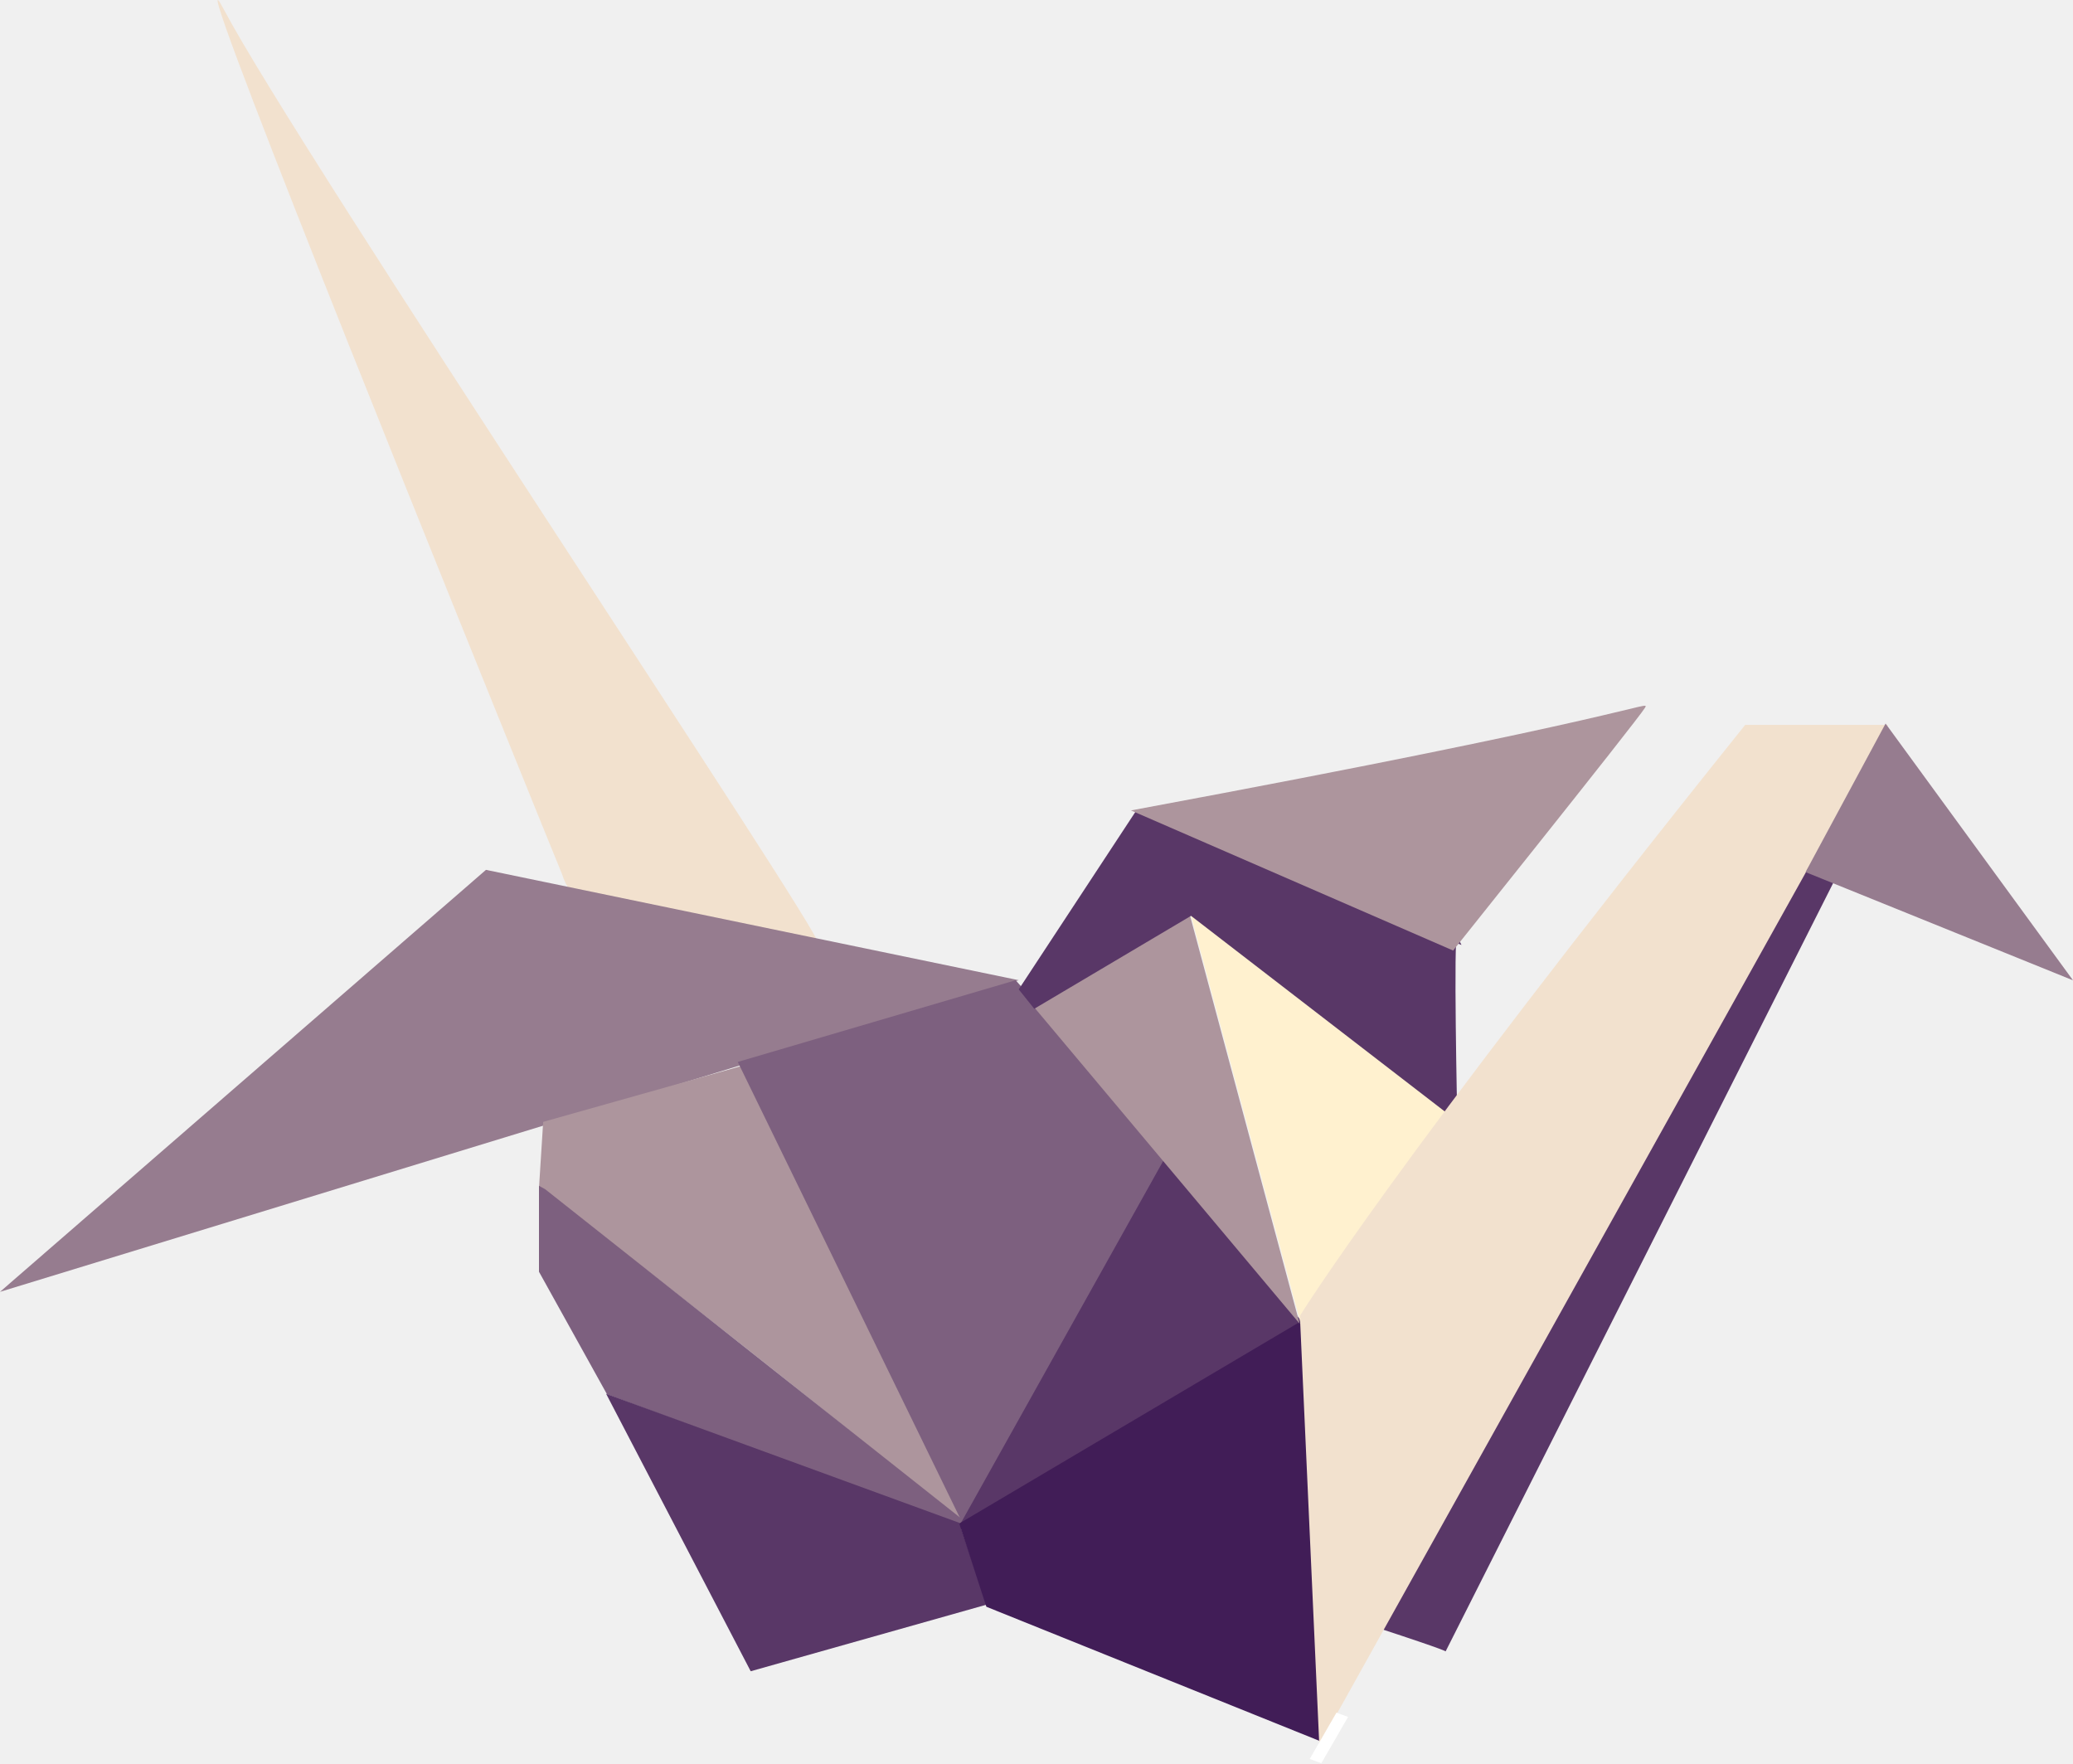
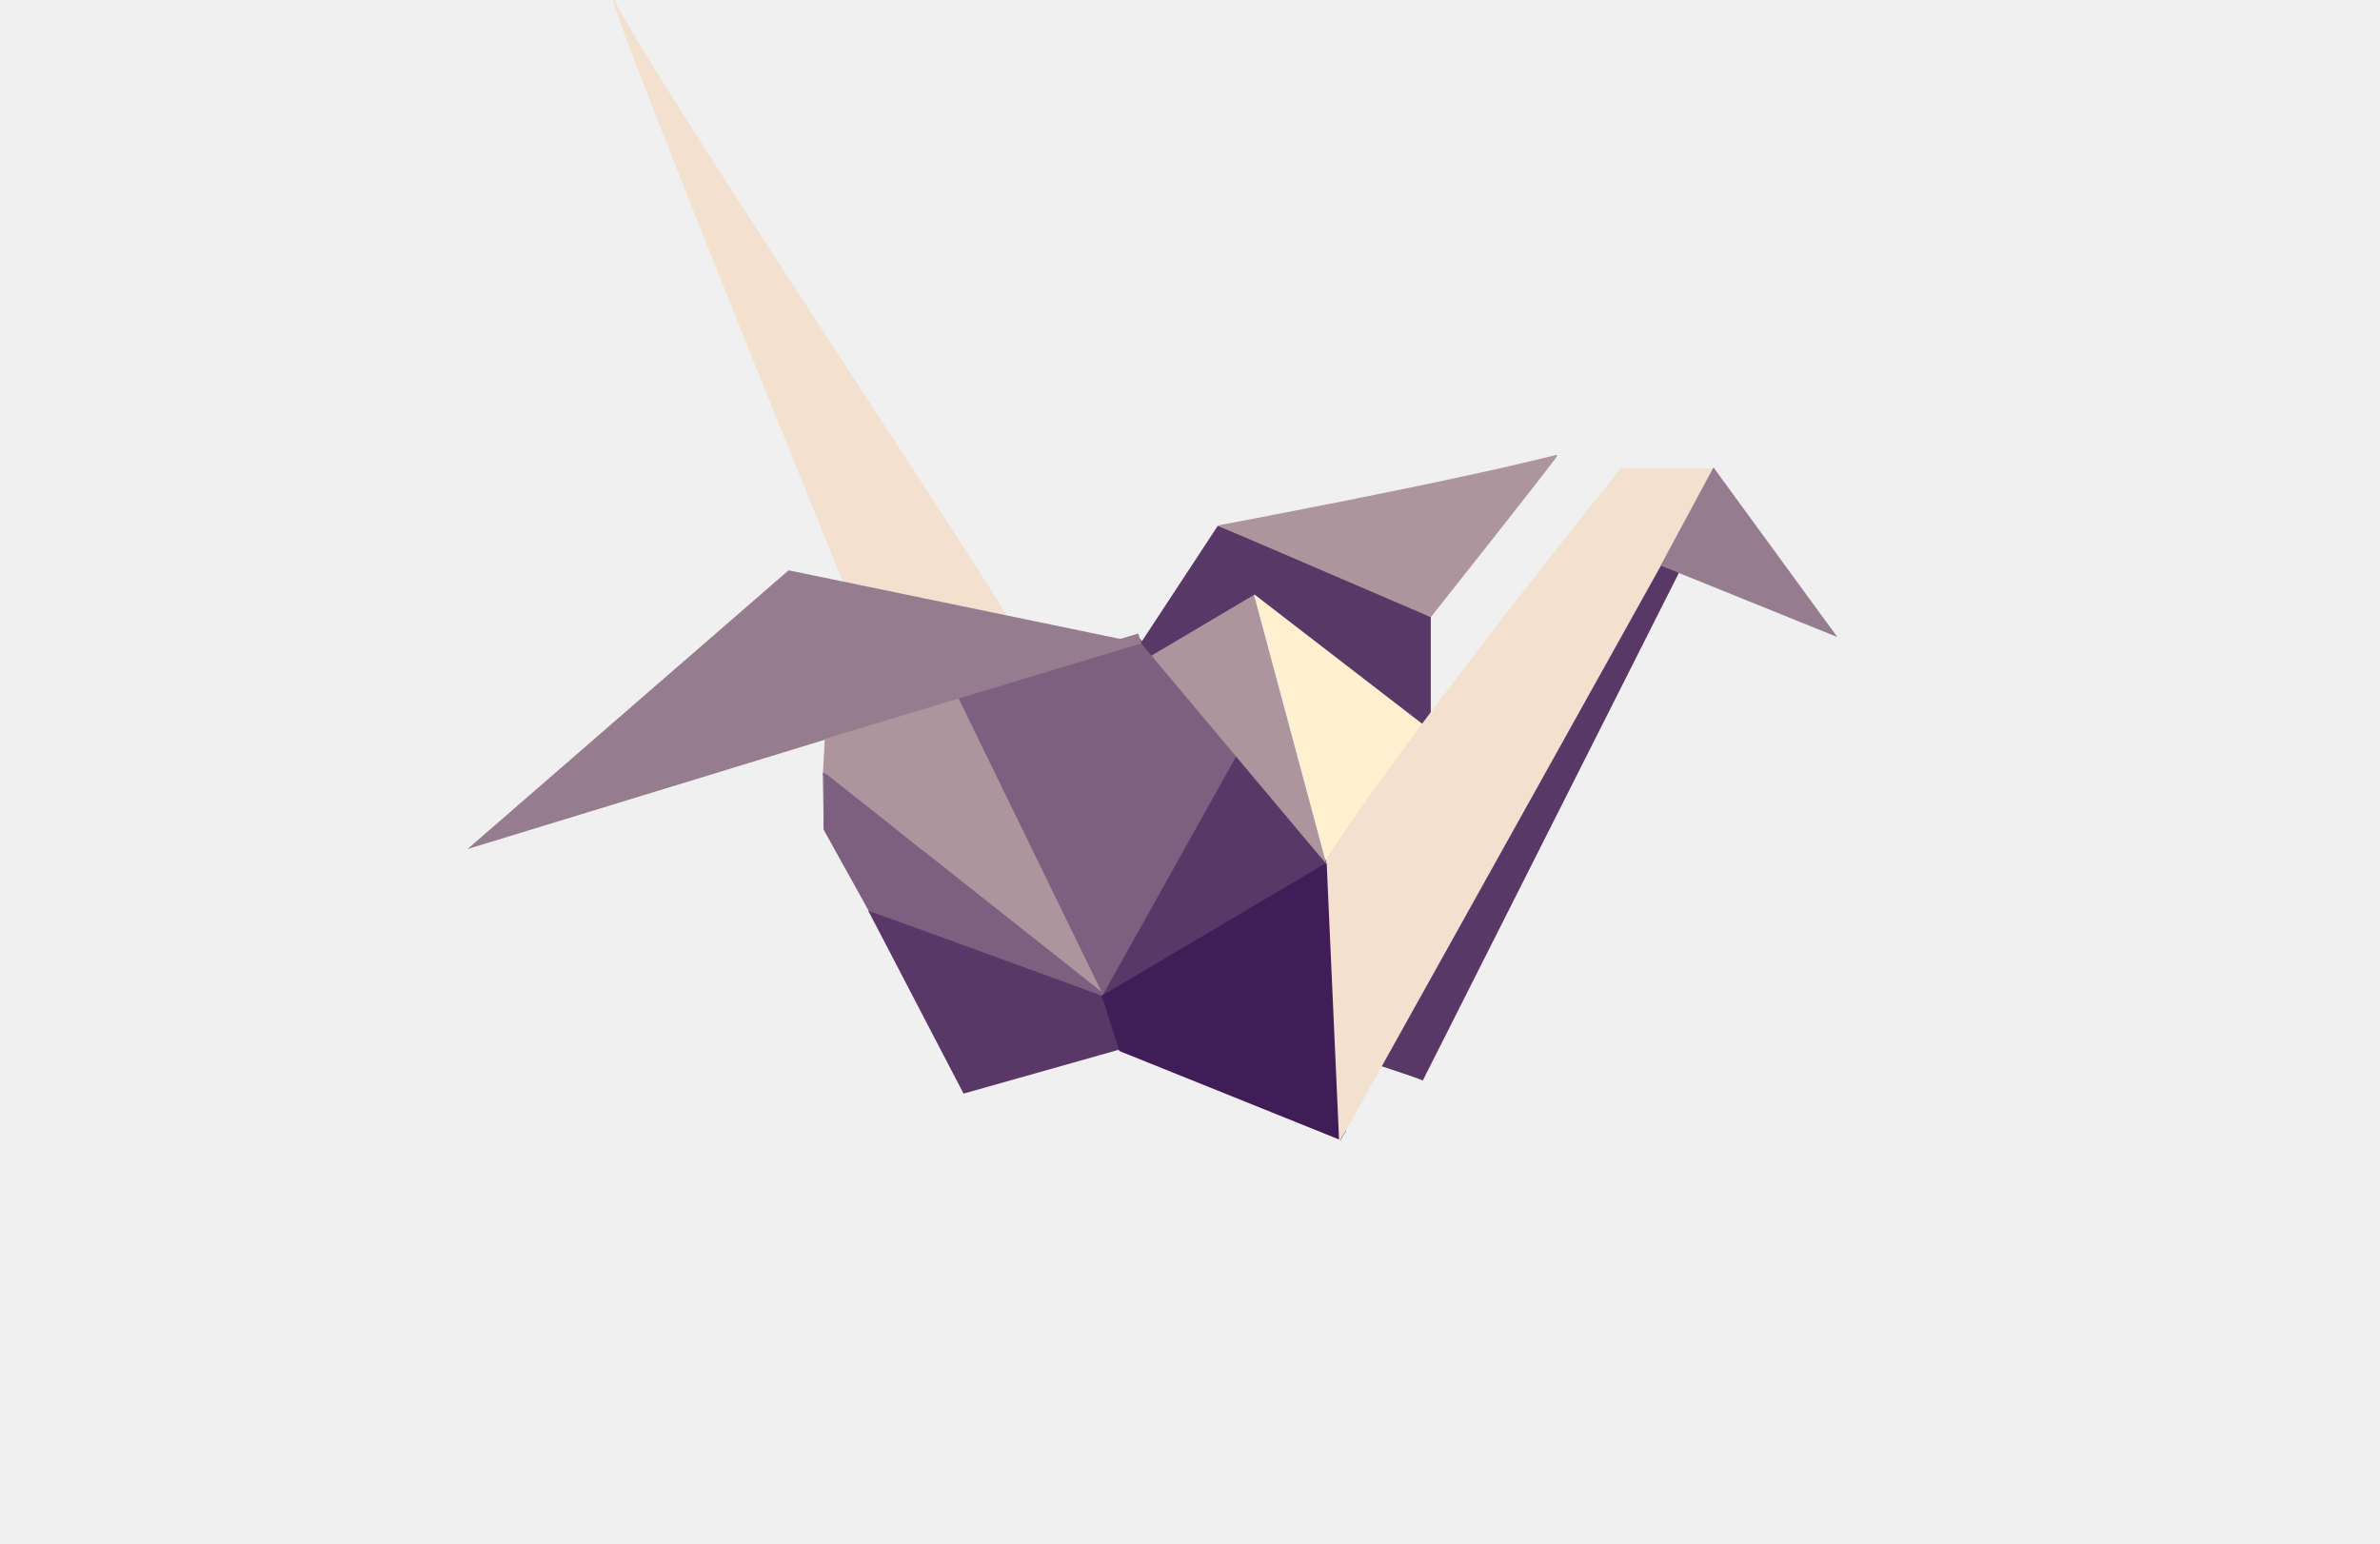
- <svg xmlns="http://www.w3.org/2000/svg" id="Layer_1" data-name="Layer 1" viewBox="0 0 498.16 423.65">
+ <svg xmlns="http://www.w3.org/2000/svg" id="Layer_1" data-name="Layer 1" viewBox="0 0 865.5 561.53">
  <defs>
-     <style>.cls-1,.cls-12{fill:#967c8f;}.cls-2{fill:#f2e1ce;}.cls-10,.cls-12,.cls-2,.cls-3,.cls-4,.cls-6,.cls-7,.cls-8{isolation:isolate;}.cls-4{fill:#ad959d;}.cls-5,.cls-6{fill:#7d607f;}.cls-11,.cls-7{fill:#593767;}.cls-8,.cls-9{fill:#411d57;}.cls-10{fill:#fff1cf;}.cls-13{fill:#fff;}</style>
+     <style>.cls-1{fill:#f2e1ce;}.cls-2{fill:#967c8f;}.cls-3{fill:#ad959d;}.cls-4{fill:#7d607f;}.cls-5{fill:#593767;}.cls-6{fill:#411d57;}.cls-7{fill:#fff1cf;}</style>
  </defs>
-   <path class="cls-1" d="M372.8,355.88" transform="translate(-195.55 -101.28)" />
-   <path class="cls-2" d="M332.73,315.58c10.89,14.85,52.55,10.83,55.86,11.51l.56.12,2.91.6c1.9-1.18-124.37-189.61-142.72-224.25-.33-.63-1.25-2.37-1.46-2.28-2,.83,59,151.49,78.33,199.22,1.46,3.59,3,7.35,3,7.35l1.39,3.42A14.58,14.58,0,0,0,332.73,315.58Z" transform="translate(-195.55 -101.28)" />
-   <g class="cls-3">
-     <path class="cls-1" d="M440.35,336.79l-64.08,19.6L195.55,411.67,312.33,310.28Z" transform="translate(-195.55 -101.28)" />
-   </g>
-   <path class="cls-4" d="M375.16,357l-49.08,13.83h0l-1,15.8h0c.45-.21,94.19,72.71,101.33,81.07.21.25.74.88,1,.77C429.18,467.57,405,417.39,375.16,357Z" transform="translate(-195.55 -101.28)" />
-   <path class="cls-5" d="M372.84,356.43c.53,1.09,53.39,109.56,53.4,109.57l.43.88c.78,1.62.78,1.62.79,1.62,1.56.76,34.18-62.25,47.39-87.26l1.58-3L439.62,336.8Z" transform="translate(-195.55 -101.28)" />
-   <polyline class="cls-6" points="129.52 284.91 131.03 285.75 235.25 368.22 145.87 335.01 129.52 305.56" />
-   <polygon class="cls-7" points="145.66 334.89 180.4 401.55 237.08 385.55 230.53 365.89 145.66 334.89" />
-   <polygon class="cls-7" points="280.24 277.67 229.63 368.22 314.32 319.33 280.24 277.67" />
-   <polygon class="cls-8" points="313.32 317.05 319.84 419.39 237.03 386.05 230.51 366.05 313.32 317.05" />
-   <path class="cls-9" d="M426.67,468.33" transform="translate(-195.55 -101.28)" />
-   <polygon class="cls-4" points="247.99 241.39 285.99 220.05 312.32 318.05 247.99 241.39" />
-   <path class="cls-10" d="M550.25,369.59l-42.11,49.74-26.76-99.48" transform="translate(-195.55 -101.28)" />
-   <path class="cls-7" d="M468.43,296.3,440.36,339l3.73,4.66,37.67-22.33,64,49.33s-1-46.33,0-44.33l1,2" transform="translate(-195.55 -101.28)" />
-   <path class="cls-4" d="M467.33,296C589.73,273.28,592,269.31,590.88,271.3c-1.68,2.88-51.6,65.15-46.12,58.37Z" transform="translate(-195.55 -101.28)" />
-   <path class="cls-11" d="M636.27,313.07l-6.67-3.67-103,183c17.34,5.67,16.34,5.67,16.34,5.67Z" transform="translate(-195.55 -101.28)" />
-   <path class="cls-2" d="M514.36,517.45h0l134.9-242H614.93c-85,106-107,142-107,142l4.66,103.11.66-1.17A4.78,4.78,0,0,1,514.36,517.45Z" transform="translate(-195.55 -101.28)" />
-   <path class="cls-12" d="M648.67,275.13l-19.23,35.69h0l64.27,26Z" transform="translate(-195.55 -101.28)" />
-   <path class="cls-1" d="M640.67,315" transform="translate(-195.55 -101.28)" />
-   <polygon class="cls-13" points="323.95 412.53 321.16 411.5 314.74 422.62 317.53 423.65 323.95 412.53" />
+   <path class="cls-1" d="M308,214.31c10.88,14.84,52.55,10.82,55.86,11.51l.56.11c2.9.6,2.9.61,2.91.6C369.21,225.35,242.94,36.92,224.6,2.28c-.33-.62-1.25-2.37-1.47-2.28-2,.83,59,151.49,78.34,199.22l3,7.35c0,.12,1.34,3.31,1.38,3.42A15.16,15.16,0,0,0,308,214.31Z" />
+   <path class="cls-2" d="M414.8,233.9l-64.08,19.6L170,308.8,286.78,207.41Z" />
+   <rect class="cls-3" x="365.35" y="293.41" width="3.88" height="80.83" transform="translate(-123.53 407.55) rotate(-50.81)" />
+   <path class="cls-3" d="M349.1,251.61l-49,14.29h0l-.87,15.81h0c.45-.22,94.85,71.84,102.07,80.14.21.25.75.87,1,.76C404.13,361.65,379.51,311.7,349.1,251.61Z" />
+   <path class="cls-4" d="M347.29,251.33c.53,1.09,53.39,109.56,53.4,109.57l.43.88c.78,1.62.78,1.62.79,1.62,1.56.76,34.18-62.25,47.39-87.26l1.58-3L414.07,231.7Z" />
+   <polyline class="cls-4" points="299.52 281.09 301.03 281.93 405.25 364.4 315.87 331.19 299.52 301.74" />
+   <polygon class="cls-5" points="315.66 331.07 350.4 397.73 407.08 381.73 400.53 362.07 315.66 331.07" />
+   <polygon class="cls-5" points="450.24 273.85 399.63 364.4 484.32 315.51 450.24 273.85" />
+   <path class="cls-6" d="M487.74,414.36a1.25,1.25,0,0,1,.1-.27,1.74,1.74,0,0,1,.31-.66h0a1.73,1.73,0,0,1,.53-.78,1.8,1.8,0,0,1,.34-.49,1.74,1.74,0,0,1,.26-.53,1.91,1.91,0,0,1,.28-.4l-6.24-98-82.81,49,6.52,20,80.53,32.42A1.75,1.75,0,0,1,487.74,414.36Z" />
+   <polygon class="cls-3" points="417.99 237.57 455.99 216.23 482.32 314.23 417.99 237.57" />
+   <path class="cls-7" d="M524.7,264.49l-42.11,49.74-26.76-99.48" />
+   <path class="cls-5" d="M442.88,191.2l-28.07,42.7,3.73,4.66,37.67-22.33,64,49.33s-1-46.33,0-44.33l1,2" />
+   <path class="cls-3" d="M442.76,191.13C565.06,167.9,567.36,164,566.21,165.9c-1.67,2.89-51.33,65.36-45.88,58.56Z" />
+   <rect class="cls-5" x="519.51" y="224.15" width="0.8" height="36.18" />
+   <path class="cls-5" d="M610.72,208l-6.67-3.67-103,183C518.39,393,517.39,393,517.39,393Z" />
+   <path class="cls-1" d="M488.81,412.35h0l134.9-242H589.38c-85,106-107,142-107,142L487,415.46l.66-1.17A4.71,4.71,0,0,1,488.81,412.35Z" />
+   <path class="cls-2" d="M623.12,170l-19.23,35.69h0l64.27,26Z" />
+   <rect class="cls-4" x="299.39" y="281.09" width="0.29" height="20.32" transform="translate(-4.44 4.63) rotate(-0.88)" />
+   <rect class="cls-3" x="519.53" y="223.28" width="0.41" height="1.42" transform="translate(111.64 616.11) rotate(-67.17)" />
+   <rect class="cls-4" x="416.88" y="231.96" width="0.35" height="9.44" transform="translate(-55.7 317.02) rotate(-39.22)" />
+   <rect class="cls-2" x="269.99" y="251.64" width="147.64" height="3.77" transform="translate(-58.58 110.12) rotate(-16.79)" />
</svg>
